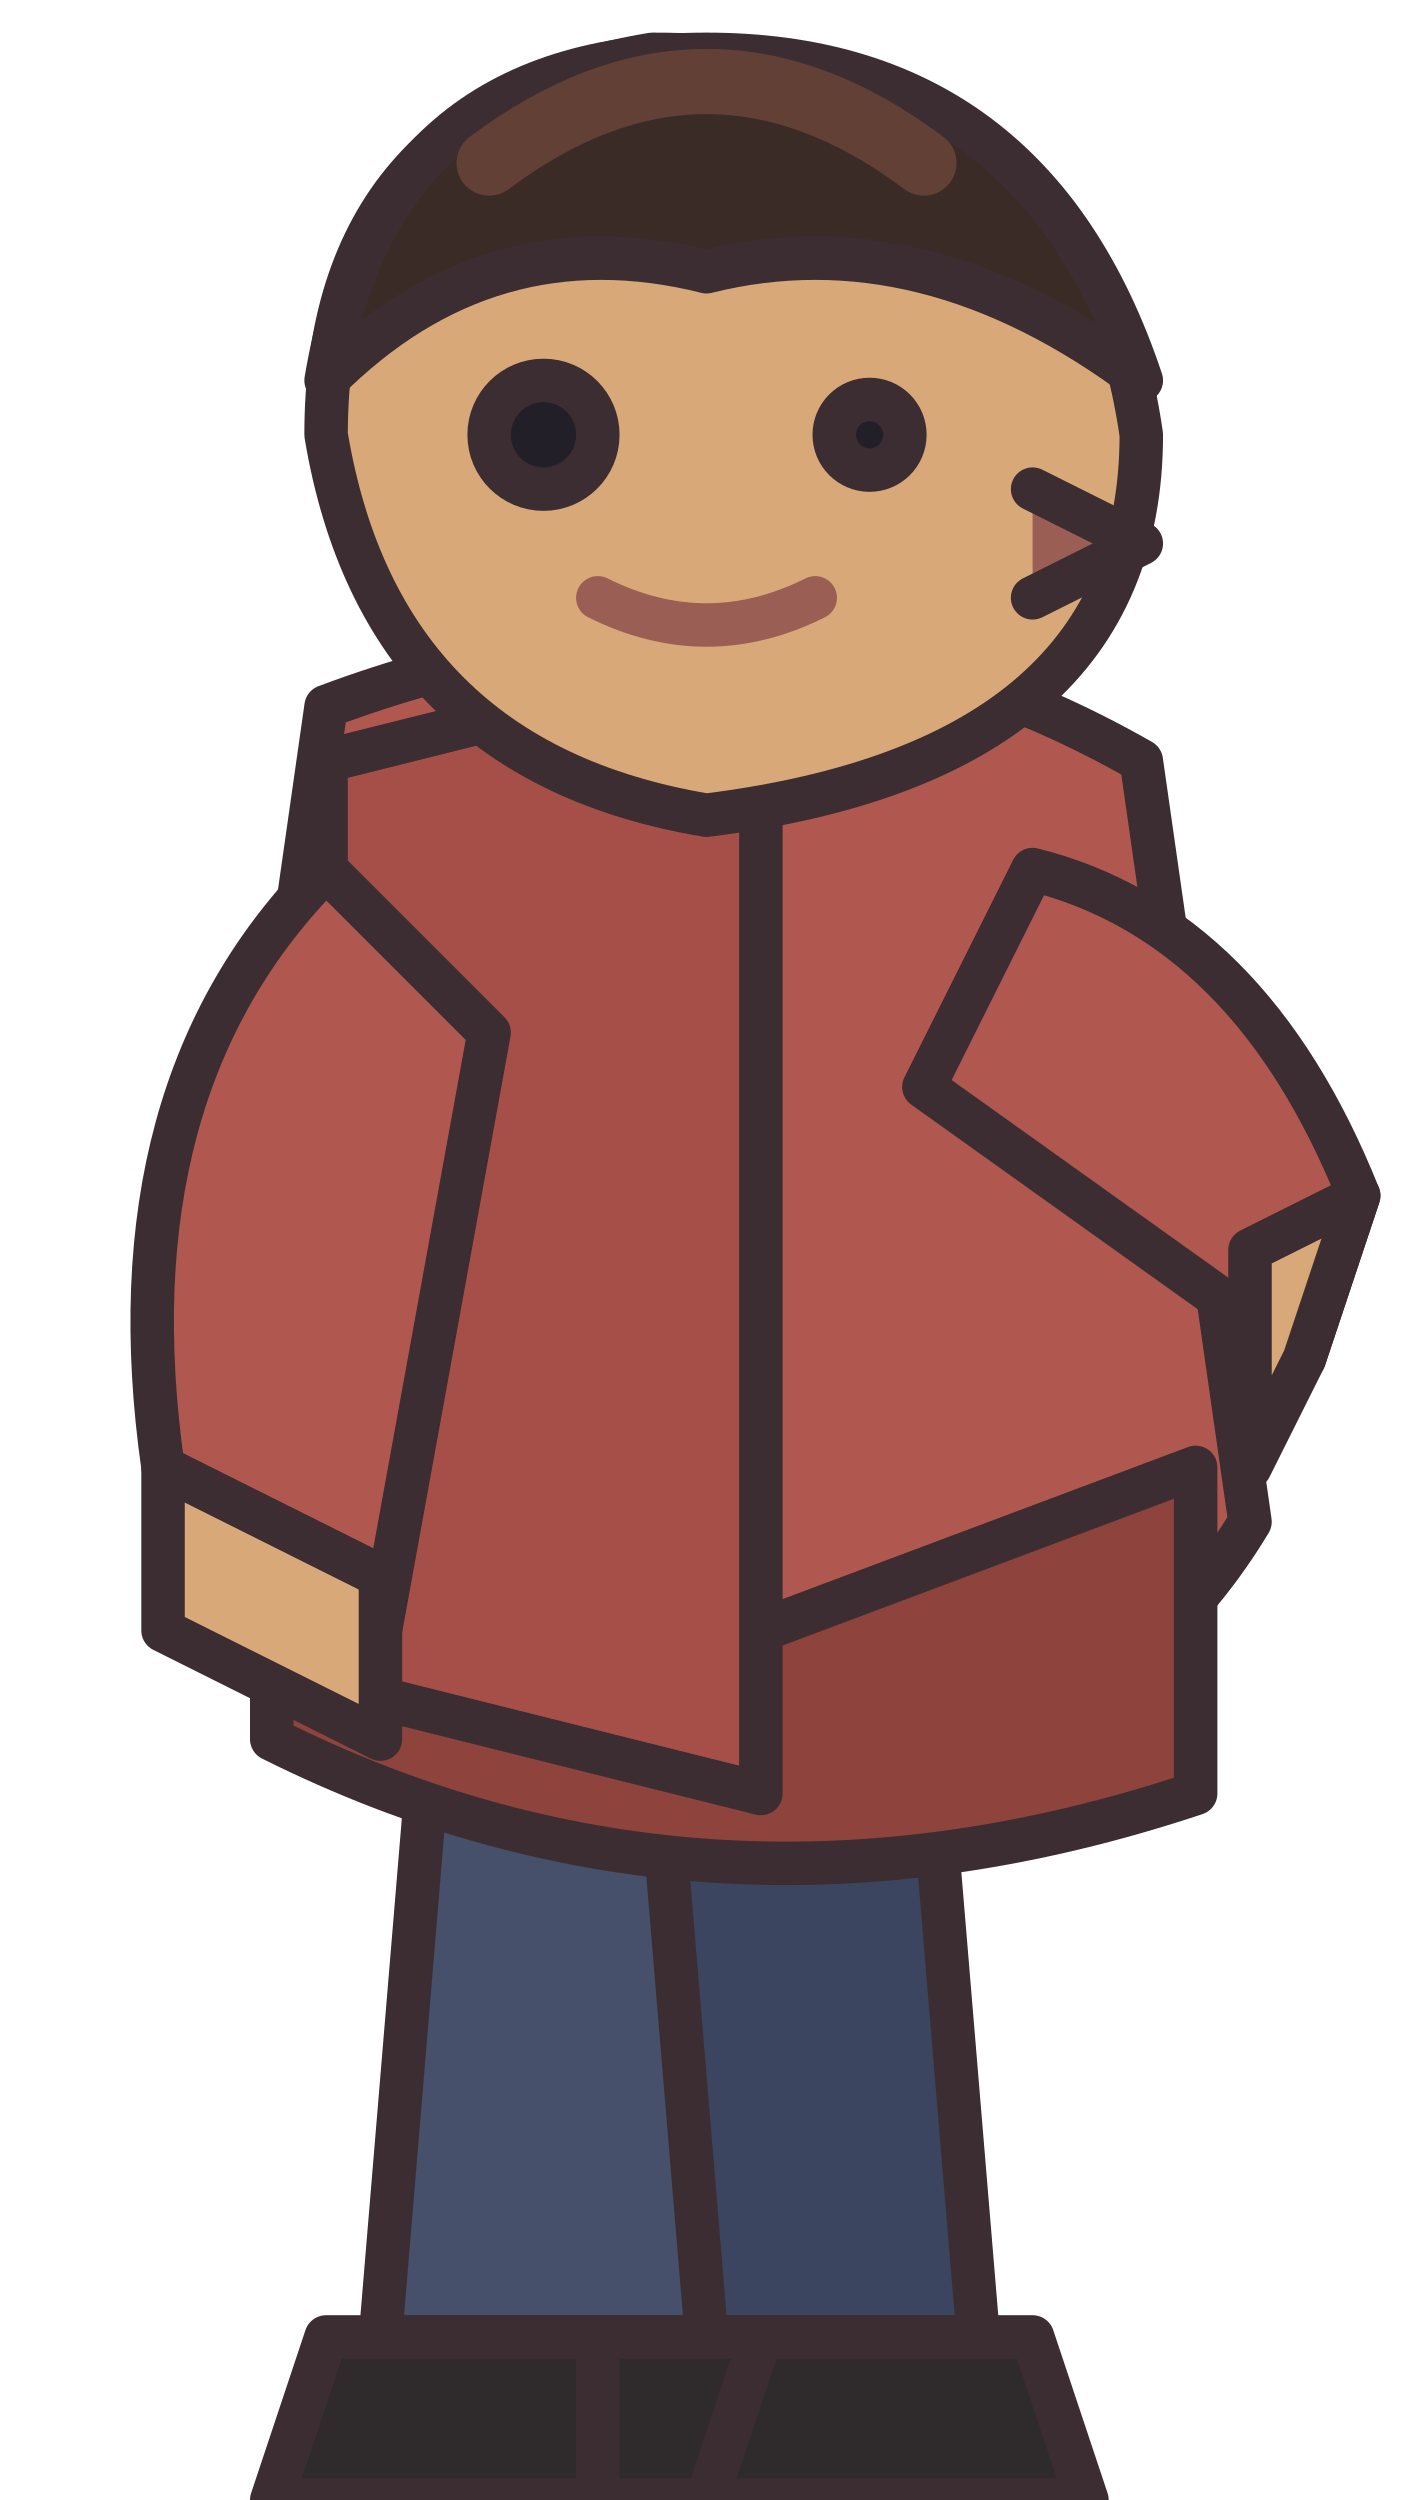
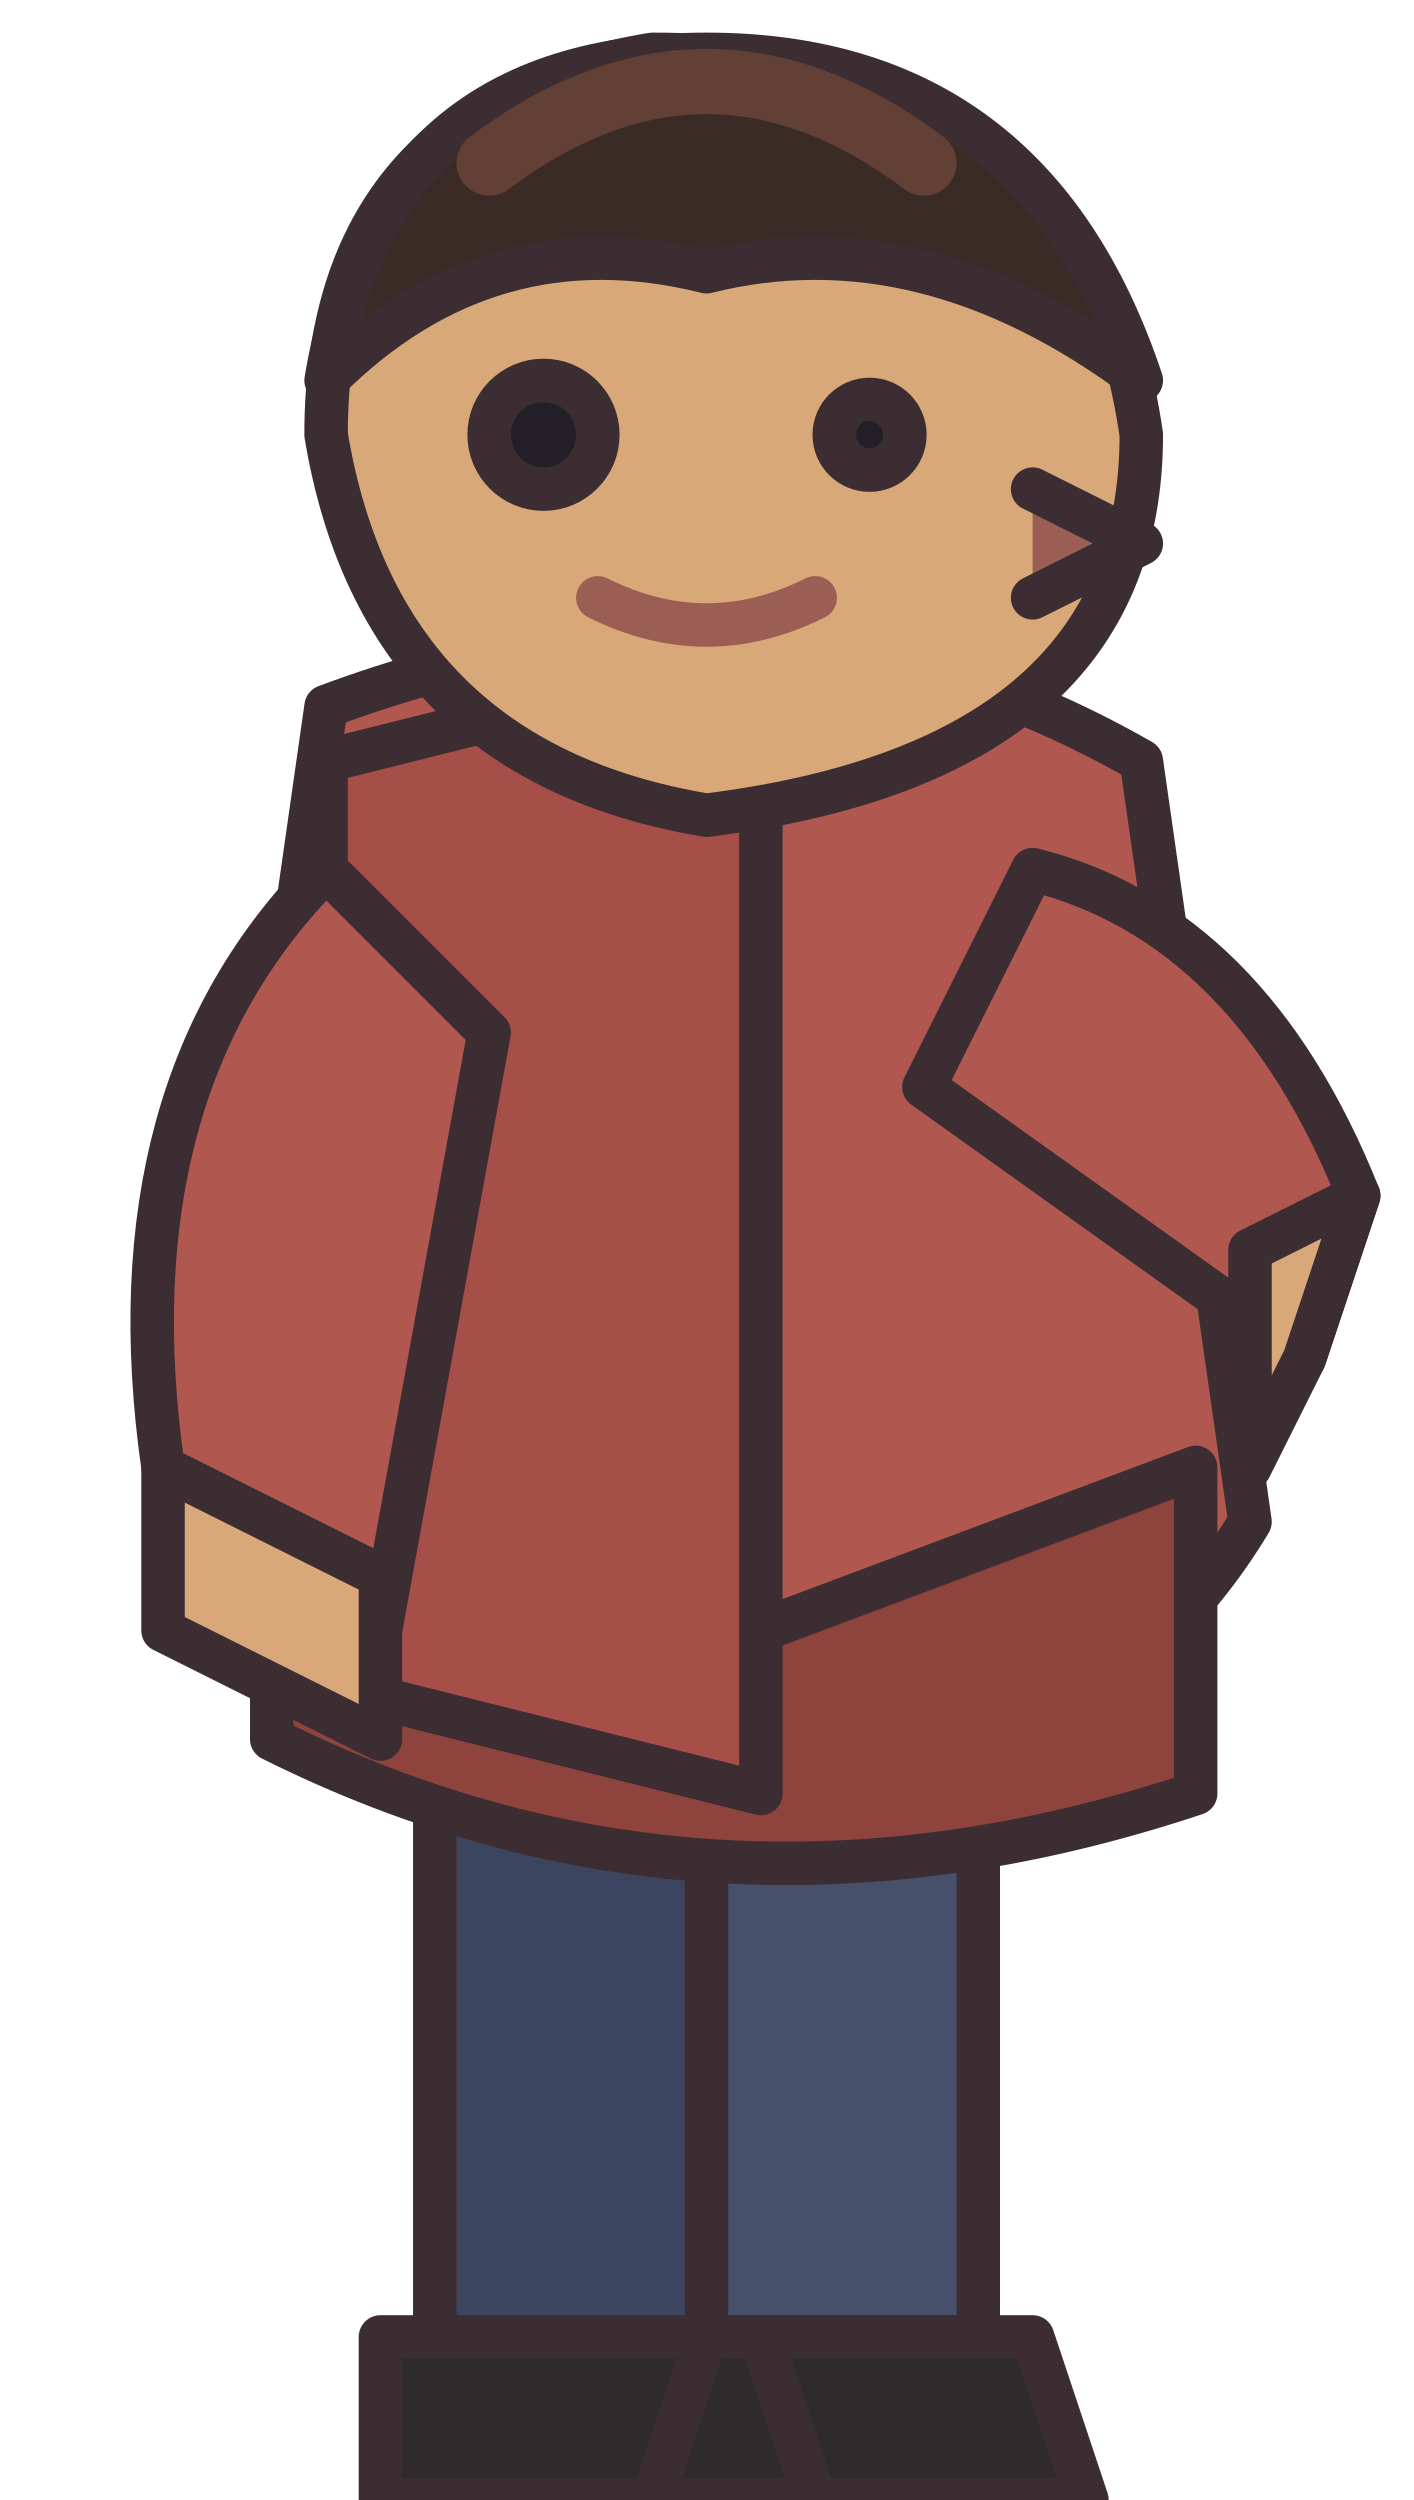
<svg xmlns="http://www.w3.org/2000/svg" width="26" height="46" viewBox="0 0 26 46" shape-rendering="geometricPrecision" stroke="#3b2d32" stroke-width="0.8" stroke-linejoin="round" stroke-linecap="round">
-   <path d="M8 31 L13 31 L13 43 L7 43 Z" fill="#46506b" />
-   <path d="M12 31 L17 31 L18 43 L13 43 Z" fill="#3c4560" />
-   <path d="M6 43 L14 43 L13 46 L5 46 Z M11 43 L19 43 L20 46 L11 46 Z" fill="#2f2a2c" />
+   <path id="leg-b" d="M8 31 L13 31 L13 43 L8 43 Z" fill="#3c4560" />
+   <path id="leg-a" d="M13 31 L18 31 L18 43 L13 43 Z" fill="#46506b" />
+   <path d="M7 43 L14 43 L15 46 L7 46 Z M13 43 L19 43 L20 46 L12 46 Z" fill="#2f2a2c" />
  <path d="M6 13 Q14 10 21 14 L23 28 Q20 33 12 34 Q6 32 4 27 Z" fill="#b0574f" />
  <path d="M5 27 L14 30 L22 27 L22 33 Q13 36 5 32 Z" fill="#8e433d" />
  <path d="M6 14 L14 12 L14 33 L6 31 Z" fill="#a64f49" />
  <path d="M6 16 Q2 20 3 27 L7 30 L9 19 Z" fill="#b0574f" />
  <path d="M19 16 Q23 17 25 22 L24 25 L17 20 Z" fill="#b0574f" />
  <path d="M3 27 L7 29 L7 32 L3 30 Z M23 23 L25 22 L24 25 L23 27 Z" fill="#d9a878" />
  <path d="M12 1 Q20 1 21 8 Q21 14 13 15 Q7 14 6 8 Q6 2 12 1 Z" fill="#d9a878" />
  <path d="M6 7 Q7 1 13 1 Q19 1 21 7 Q17 4 13 5 Q9 4 6 7 Z" fill="#3a2b26" />
  <path d="M9 3 Q13 0 17 3" fill="none" stroke="#634035" stroke-width="1.2" />
  <circle cx="10" cy="8" r="1" fill="#221f28" />
  <circle cx="16" cy="8" r="0.65" fill="#221f28" />
  <path d="M19 9 L21 10 L19 11" fill="#9b5e54" />
  <path d="M11 11 Q13 12 15 11" fill="none" stroke="#9b5e54" stroke-width="0.8" />
</svg>
